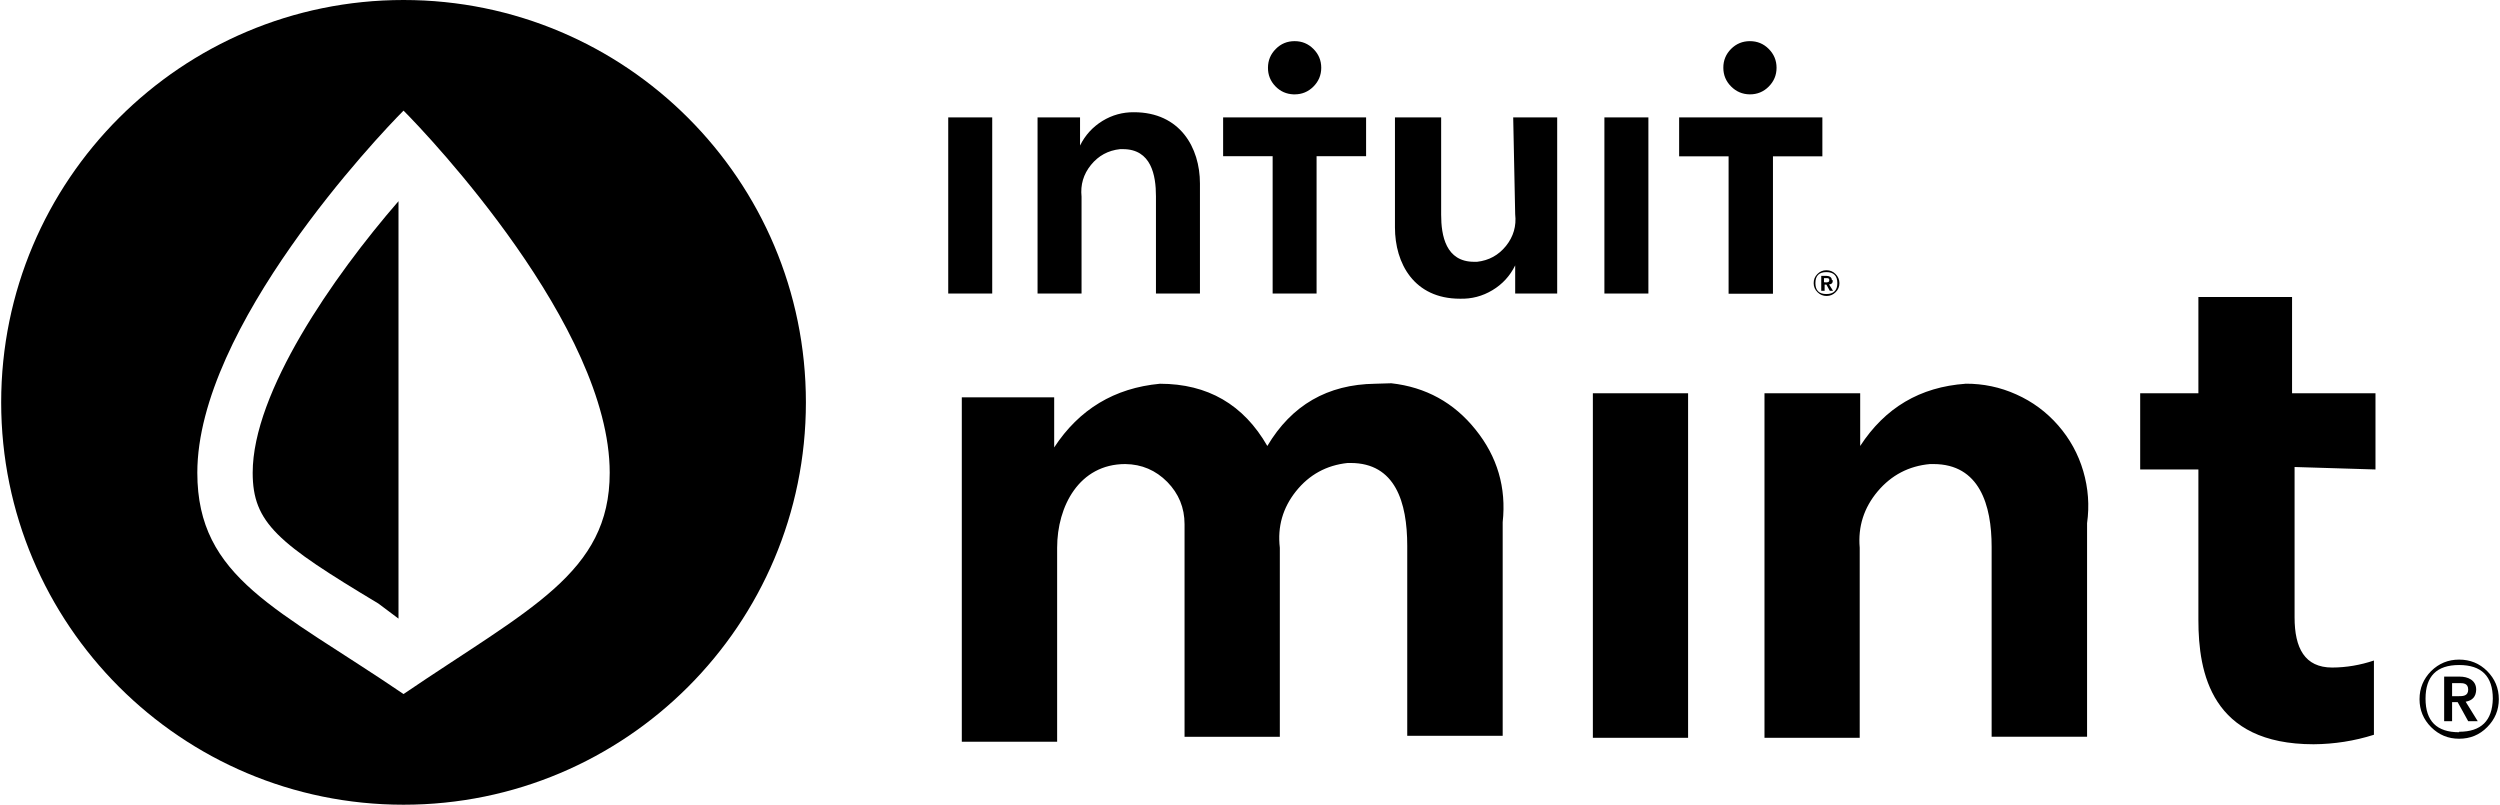
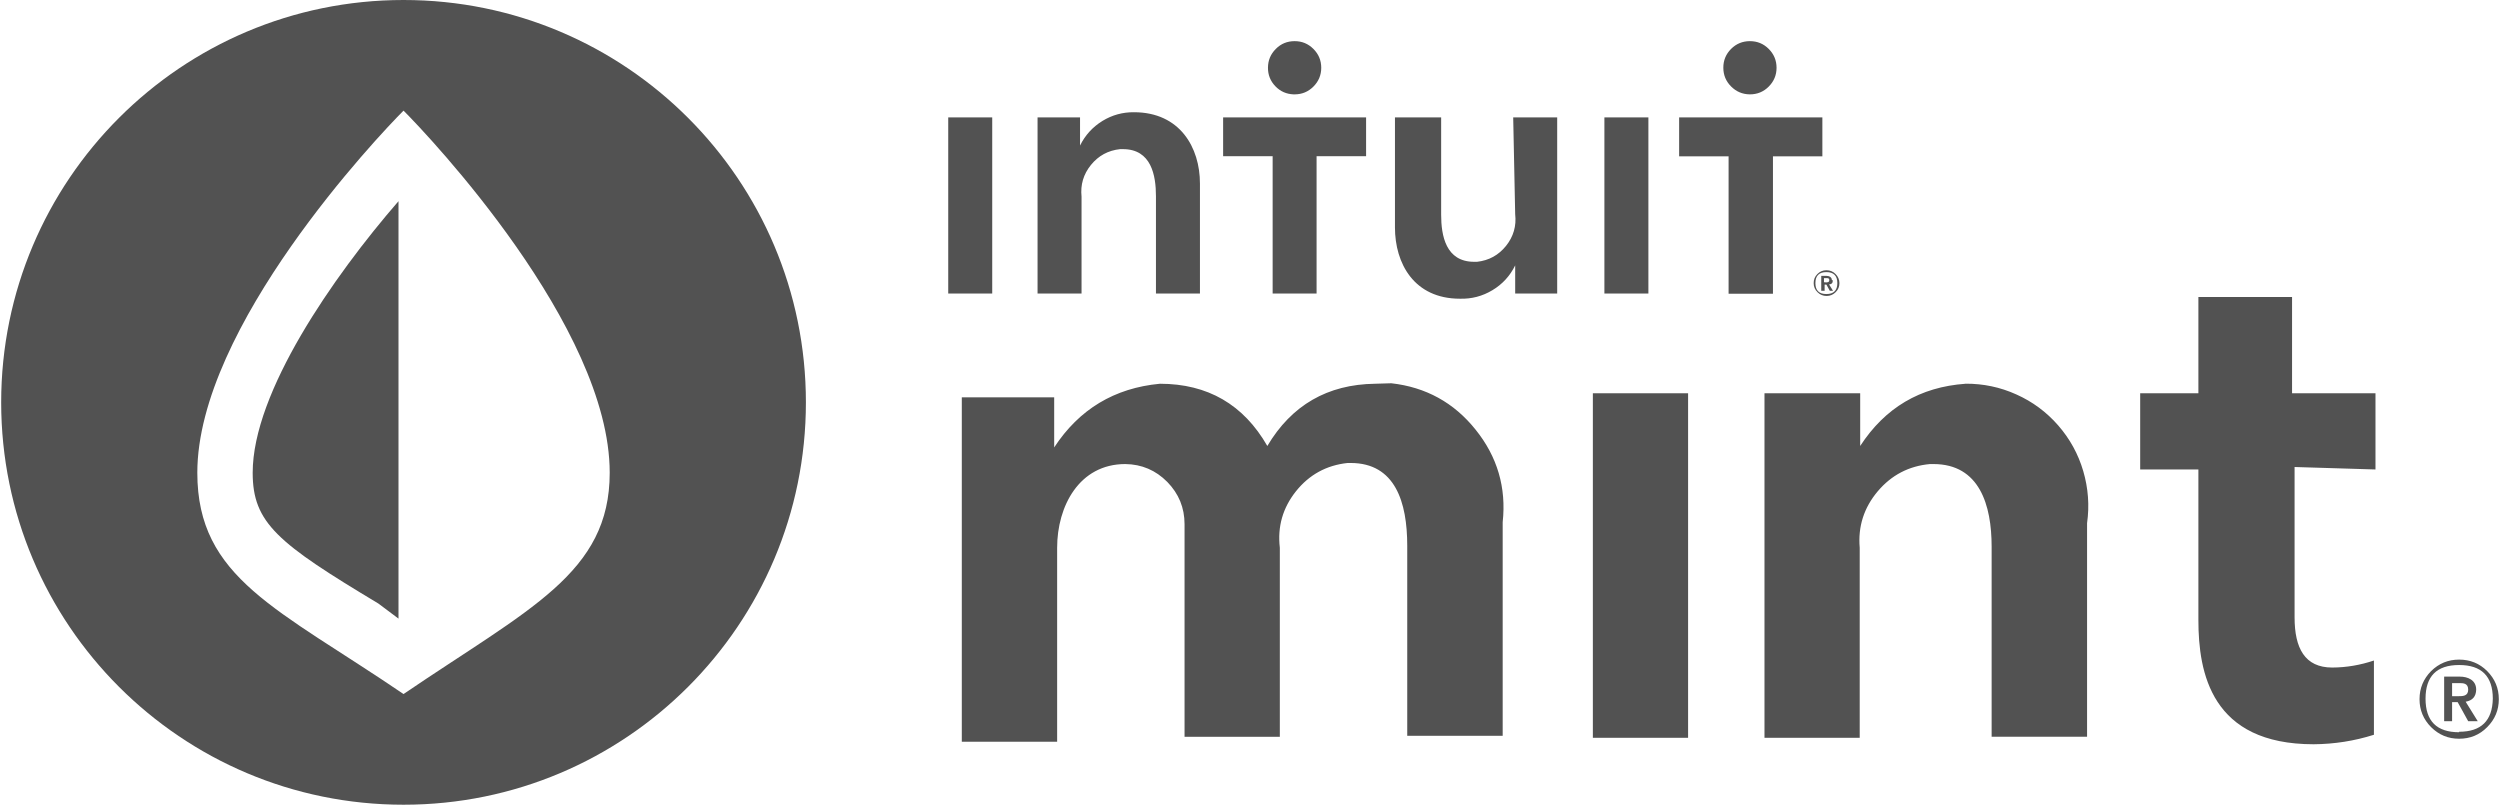
<svg xmlns="http://www.w3.org/2000/svg" viewBox="0 0 466 150" version="1.1">
  <g id="Group" transform="translate(179, 55)">
-     <path d="M280.6,75.8 C281.88,75.58 282.53,74.83 282.56,73.55 C282.56,71.76 281,71.12 279.48,71.12 L276.59,71.12 L276.59,79.43 L278.07,79.43 L278.07,75.88 L279.11,75.88 L281.07,79.43 L282.85,79.43 L280.6,75.8 Z M278.07,74.77 L278.07,72.33 L279.38,72.33 C280.13,72.33 281.07,72.33 281.07,73.55 C281.07,74.77 280.05,74.77 279.22,74.77 L278.07,74.77 Z M284.61,70.09 C283.18,68.66 281.43,67.95 279.38,67.95 C277.34,67.95 275.62,68.66 274.16,70.09 C272.73,71.54 272,73.28 272,75.33 C272,77.36 272.73,79.11 274.16,80.54 C275.62,81.99 277.34,82.7 279.38,82.7 C281.43,82.7 283.18,81.99 284.61,80.54 C286.05,79.1 286.78,77.36 286.78,75.33 C286.78,73.28 286.05,71.54 284.61,70.09 Z M279.38,81.4 L279.38,81.49 C275.2,81.49 273.12,79.41 273.12,75.23 C273.12,71.05 275.2,68.96 279.38,68.96 C283.55,68.96 285.66,71.05 285.66,75.23 C285.58,79.34 283.49,81.4 279.38,81.4 Z M282.56,73.55 C282.56,71.76 281,71.12 279.48,71.12 L276.59,71.12 L276.59,79.43 L278.07,79.43 L278.07,75.88 L279.11,75.88 L281.07,79.43 L282.85,79.43 L280.6,75.8 C281.88,75.58 282.53,74.83 282.56,73.55 Z M278.07,74.77 L278.07,72.33 L279.38,72.33 C280.13,72.33 281.07,72.33 281.07,73.55 C281.07,74.77 280.05,74.77 279.22,74.77 L278.07,74.77 Z M280.6,75.8 C281.88,75.58 282.53,74.83 282.56,73.55 C282.56,71.76 281,71.12 279.48,71.12 L276.59,71.12 L276.59,79.43 L278.07,79.43 L278.07,75.88 L279.11,75.88 L281.07,79.43 L282.85,79.43 L280.6,75.8 Z M278.07,74.77 L278.07,72.33 L279.38,72.33 C280.13,72.33 281.07,72.33 281.07,73.55 C281.07,74.77 280.05,74.77 279.22,74.77 L278.07,74.77 Z" id="Shape" />
-     <path d="M117.91,18.31 L117.91,82.52 L135.66,82.52 L135.66,18.31 L117.91,18.31 Z M263.79,32.51 L263.79,18.31 L248.24,18.31 L248.24,0.36 L230.78,0.36 L230.78,18.31 L219.93,18.31 L219.93,32.51 L230.78,32.51 L230.78,60.55 C230.78,70.46 233.2,83.73 252.26,83.73 C256.12,83.7 259.84,83.12 263.5,81.96 L263.5,68.12 C260.97,68.97 258.38,69.42 255.73,69.43 C250.59,69.43 248.71,65.79 248.71,60.08 L248.71,32.05 L263.79,32.51 Z M96.06,25.1 C92.02,20.04 86.75,17.16 80.34,16.44 L77.31,16.53 C68.46,16.65 61.76,20.51 57.23,28.13 C52.79,20.4 46.12,16.54 37.21,16.53 C28.74,17.32 22.15,21.29 17.5,28.4 L17.5,19.06 L0.28,19.06 L0.28,83.26 L18.05,83.26 L18.05,47.1 C18.05,39.35 22.17,31.5 30.76,31.5 C33.83,31.54 36.43,32.66 38.58,34.83 C40.72,37.02 41.8,39.64 41.8,42.71 C41.8,42.71 41.8,43.36 41.8,43.74 L41.8,82.34 L59.56,82.34 L59.56,47.1 C59.1,43.16 60.11,39.66 62.57,36.57 C65.04,33.48 68.26,31.72 72.19,31.3 L72.75,31.3 C81.07,31.3 83.31,38.59 83.31,46.73 L83.31,82.15 L101.1,82.15 L101.1,42.33 C101.8,35.89 100.11,30.14 96.06,25.1 Z M209.32,32.82 C208.39,29.64 206.82,26.79 204.65,24.3 C202.46,21.79 199.86,19.87 196.84,18.52 C193.82,17.16 190.69,16.51 187.39,16.52 L187.39,16.53 C178.89,17.13 172.38,21 167.74,28.13 L167.74,18.31 L149.9,18.31 L149.9,82.52 L167.65,82.52 L167.65,47.1 C167.31,43.14 168.44,39.64 170.99,36.6 C173.55,33.56 176.81,31.86 180.75,31.5 L181.39,31.5 C190,31.5 192.24,39.16 192.24,46.9 L192.24,82.33 L210.03,82.33 L210.03,42.52 C210.49,39.24 210.25,36 209.32,32.82 Z" id="Shape" />
+     <path fill="#525252" d="M280.6,75.8 C281.88,75.58 282.53,74.83 282.56,73.55 C282.56,71.76 281,71.12 279.48,71.12 L276.59,71.12 L276.59,79.43 L278.07,79.43 L278.07,75.88 L279.11,75.88 L281.07,79.43 L282.85,79.43 L280.6,75.8 Z M278.07,74.77 L278.07,72.33 L279.38,72.33 C280.13,72.33 281.07,72.33 281.07,73.55 C281.07,74.77 280.05,74.77 279.22,74.77 L278.07,74.77 Z M284.61,70.09 C283.18,68.66 281.43,67.95 279.38,67.95 C277.34,67.95 275.62,68.66 274.16,70.09 C272.73,71.54 272,73.28 272,75.33 C272,77.36 272.73,79.11 274.16,80.54 C275.62,81.99 277.34,82.7 279.38,82.7 C281.43,82.7 283.18,81.99 284.61,80.54 C286.05,79.1 286.78,77.36 286.78,75.33 C286.78,73.28 286.05,71.54 284.61,70.09 Z M279.38,81.4 L279.38,81.49 C275.2,81.49 273.12,79.41 273.12,75.23 C273.12,71.05 275.2,68.96 279.38,68.96 C283.55,68.96 285.66,71.05 285.66,75.23 C285.58,79.34 283.49,81.4 279.38,81.4 Z M282.56,73.55 C282.56,71.76 281,71.12 279.48,71.12 L276.59,71.12 L276.59,79.43 L278.07,79.43 L278.07,75.88 L279.11,75.88 L281.07,79.43 L282.85,79.43 L280.6,75.8 C281.88,75.58 282.53,74.83 282.56,73.55 Z M278.07,74.77 L278.07,72.33 L279.38,72.33 C280.13,72.33 281.07,72.33 281.07,73.55 C281.07,74.77 280.05,74.77 279.22,74.77 L278.07,74.77 Z M280.6,75.8 C281.88,75.58 282.53,74.83 282.56,73.55 C282.56,71.76 281,71.12 279.48,71.12 L276.59,71.12 L276.59,79.43 L278.07,79.43 L278.07,75.88 L279.11,75.88 L281.07,79.43 L282.85,79.43 L280.6,75.8 Z M278.07,74.77 L278.07,72.33 L279.38,72.33 C280.13,72.33 281.07,72.33 281.07,73.55 C281.07,74.77 280.05,74.77 279.22,74.77 L278.07,74.77 Z" id="Shape" />
+     <path fill="#525252" d="M117.91,18.31 L117.91,82.52 L135.66,82.52 L135.66,18.31 L117.91,18.31 Z M263.79,32.51 L263.79,18.31 L248.24,18.31 L248.24,0.36 L230.78,0.36 L230.78,18.31 L219.93,18.31 L219.93,32.51 L230.78,32.51 L230.78,60.55 C230.78,70.46 233.2,83.73 252.26,83.73 C256.12,83.7 259.84,83.12 263.5,81.96 L263.5,68.12 C260.97,68.97 258.38,69.42 255.73,69.43 C250.59,69.43 248.71,65.79 248.71,60.08 L248.71,32.05 L263.79,32.51 Z M96.06,25.1 C92.02,20.04 86.75,17.16 80.34,16.44 L77.31,16.53 C68.46,16.65 61.76,20.51 57.23,28.13 C52.79,20.4 46.12,16.54 37.21,16.53 C28.74,17.32 22.15,21.29 17.5,28.4 L17.5,19.06 L0.28,19.06 L0.28,83.26 L18.05,83.26 L18.05,47.1 C18.05,39.35 22.17,31.5 30.76,31.5 C33.83,31.54 36.43,32.66 38.58,34.83 C40.72,37.02 41.8,39.64 41.8,42.71 C41.8,42.71 41.8,43.36 41.8,43.74 L41.8,82.34 L59.56,82.34 L59.56,47.1 C59.1,43.16 60.11,39.66 62.57,36.57 C65.04,33.48 68.26,31.72 72.19,31.3 L72.75,31.3 C81.07,31.3 83.31,38.59 83.31,46.73 L83.31,82.15 L101.1,82.15 L101.1,42.33 C101.8,35.89 100.11,30.14 96.06,25.1 Z M209.32,32.82 C208.39,29.64 206.82,26.79 204.65,24.3 C202.46,21.79 199.86,19.87 196.84,18.52 C193.82,17.16 190.69,16.51 187.39,16.52 L187.39,16.53 C178.89,17.13 172.38,21 167.74,28.13 L167.74,18.31 L149.9,18.31 L149.9,82.52 L167.65,82.52 L167.65,47.1 C167.31,43.14 168.44,39.64 170.99,36.6 C173.55,33.56 176.81,31.86 180.75,31.5 L181.39,31.5 C190,31.5 192.24,39.16 192.24,46.9 L192.24,82.33 L210.03,82.33 L210.03,42.52 C210.49,39.24 210.25,36 209.32,32.82 Z" id="Shape" />
  </g>
  <g id="Group" transform="translate(176, 7)">
-     <path d="M164.94,46.02 C165.44,45.98 165.67,45.71 165.62,45.22 L165.46,45.22 C165.46,44.65 164.94,44.42 164.44,44.42 L163.48,44.42 L163.48,47.21 L164.11,47.21 L164.11,46.05 L164.44,46.05 L165.08,47.21 L165.68,47.21 L164.94,46.02 Z M164.37,45.64 L163.99,45.61 L163.99,44.84 L164.44,44.84 C164.69,44.84 164.98,44.84 164.98,45.22 C164.98,45.61 164.66,45.64 164.37,45.64 Z M166.14,44.07 C165.68,43.6 165.1,43.37 164.44,43.37 C163.77,43.37 163.21,43.62 162.75,44.09 C162.28,44.56 162.06,45.13 162.07,45.79 C162.07,46.45 162.31,47.01 162.79,47.47 C163.25,47.94 163.83,48.17 164.48,48.17 C165.14,48.17 165.7,47.93 166.17,47.46 C166.65,46.99 166.87,46.43 166.87,45.77 C166.86,45.1 166.62,44.54 166.14,44.07 Z M164.44,47.81 C163.07,47.81 162.39,47.14 162.39,45.77 C162.39,44.4 163.07,43.72 164.44,43.72 C165.8,43.72 166.48,44.4 166.48,45.77 C166.48,47.13 165.8,47.81 164.44,47.81 Z M165.62,45.22 L165.46,45.22 C165.46,44.65 164.94,44.42 164.44,44.42 L163.48,44.42 L163.48,47.21 L164.11,47.21 L164.11,46.05 L164.44,46.05 L165.08,47.21 L165.68,47.21 L164.94,46.02 C165.44,45.98 165.67,45.71 165.62,45.22 Z M164.37,45.64 L163.99,45.61 L163.99,44.84 L164.44,44.84 C164.69,44.84 164.98,44.84 164.98,45.22 C164.98,45.61 164.66,45.64 164.37,45.64 Z M164.94,46.02 C165.44,45.98 165.67,45.71 165.62,45.22 L165.46,45.22 C165.46,44.65 164.94,44.42 164.44,44.42 L163.48,44.42 L163.48,47.21 L164.11,47.21 L164.11,46.05 L164.44,46.05 L165.08,47.21 L165.68,47.21 L164.94,46.02 Z M164.37,45.64 L163.99,45.61 L163.99,44.84 L164.44,44.84 C164.69,44.84 164.98,44.84 164.98,45.22 C164.98,45.61 164.66,45.64 164.37,45.64 Z" id="Shape" />
-     <path d="M0.75,14.88 L0.75,47.72 L8.95,47.72 L8.95,14.88 L0.75,14.88 Z M35.37,13.92 C33.27,13.9 31.3,14.44 29.5,15.54 C27.67,16.67 26.27,18.2 25.32,20.13 L25.32,14.88 L17.4,14.88 L17.4,47.72 L25.6,47.72 L25.6,29.67 C25.37,27.45 25.95,25.48 27.35,23.75 C28.75,22.02 30.56,21.04 32.78,20.8 L33.32,20.8 C38.6,20.8 39.47,25.67 39.47,29.57 L39.47,47.72 L47.67,47.72 L47.67,27.2 C47.67,20.51 43.95,13.92 35.37,13.92 Z M106.06,14.88 L106.43,32.93 C106.68,35.13 106.11,37.1 104.72,38.84 C103.32,40.57 101.54,41.55 99.32,41.8 L98.78,41.8 C93.5,41.8 92.63,36.93 92.63,33.02 L92.63,14.88 L84.02,14.88 L84.02,35.4 C84.02,42.09 87.57,48.68 96.13,48.68 C98.31,48.74 100.33,48.21 102.19,47.09 C104.06,45.97 105.47,44.42 106.43,42.47 L106.43,47.72 L114.26,47.72 L114.26,14.88 L106.06,14.88 Z M123.06,14.88 L123.06,47.72 L131.26,47.72 L131.26,14.88 L123.06,14.88 Z M51.99,14.88 L51.99,22.11 L61.22,22.11 L61.22,47.72 L69.41,47.72 L69.41,22.11 L78.64,22.11 L78.64,14.88 L51.99,14.88 Z M68.82,2.12 C67.85,1.15 66.69,0.67 65.32,0.67 C63.94,0.67 62.77,1.15 61.81,2.12 C60.84,3.09 60.35,4.26 60.35,5.63 C60.34,6.96 60.8,8.11 61.73,9.08 C62.65,10.04 63.79,10.54 65.12,10.59 L65.32,10.59 C66.68,10.59 67.85,10.11 68.82,9.14 C69.79,8.17 70.28,7 70.28,5.63 C70.28,4.26 69.79,3.09 68.82,2.12 Z M136.99,14.88 L136.99,22.14 L146.21,22.14 L146.21,47.75 L154.48,47.75 L154.48,22.14 L163.69,22.14 L163.69,14.88 L136.99,14.88 Z M153.69,2.12 C152.73,1.15 151.55,0.67 150.18,0.67 C148.82,0.67 147.64,1.15 146.67,2.12 C145.71,3.09 145.22,4.26 145.23,5.63 C145.23,6.98 145.71,8.15 146.67,9.11 C147.63,10.08 148.79,10.57 150.15,10.59 L150.18,10.59 C151.55,10.59 152.73,10.11 153.69,9.14 C154.66,8.17 155.15,7 155.15,5.63 C155.15,4.26 154.66,3.09 153.69,2.12 Z" id="Shape" />
+     <path fill="#525252" d="M164.94,46.02 C165.44,45.98 165.67,45.71 165.62,45.22 L165.46,45.22 C165.46,44.65 164.94,44.42 164.44,44.42 L163.48,44.42 L163.48,47.21 L164.11,47.21 L164.11,46.05 L164.44,46.05 L165.08,47.21 L165.68,47.21 L164.94,46.02 Z M164.37,45.64 L163.99,45.61 L163.99,44.84 L164.44,44.84 C164.69,44.84 164.98,44.84 164.98,45.22 C164.98,45.61 164.66,45.64 164.37,45.64 Z M166.14,44.07 C165.68,43.6 165.1,43.37 164.44,43.37 C163.77,43.37 163.21,43.62 162.75,44.09 C162.28,44.56 162.06,45.13 162.07,45.79 C162.07,46.45 162.31,47.01 162.79,47.47 C163.25,47.94 163.83,48.17 164.48,48.17 C165.14,48.17 165.7,47.93 166.17,47.46 C166.65,46.99 166.87,46.43 166.87,45.77 C166.86,45.1 166.62,44.54 166.14,44.07 Z M164.44,47.81 C163.07,47.81 162.39,47.14 162.39,45.77 C162.39,44.4 163.07,43.72 164.44,43.72 C165.8,43.72 166.48,44.4 166.48,45.77 C166.48,47.13 165.8,47.81 164.44,47.81 Z M165.62,45.22 L165.46,45.22 C165.46,44.65 164.94,44.42 164.44,44.42 L163.48,44.42 L163.48,47.21 L164.11,47.21 L164.11,46.05 L164.44,46.05 L165.08,47.21 L165.68,47.21 L164.94,46.02 C165.44,45.98 165.67,45.71 165.62,45.22 Z M164.37,45.64 L163.99,45.61 L163.99,44.84 L164.44,44.84 C164.69,44.84 164.98,44.84 164.98,45.22 C164.98,45.61 164.66,45.64 164.37,45.64 Z M164.94,46.02 C165.44,45.98 165.67,45.71 165.62,45.22 L165.46,45.22 C165.46,44.65 164.94,44.42 164.44,44.42 L163.48,44.42 L163.48,47.21 L164.11,47.21 L164.11,46.05 L164.44,46.05 L165.08,47.21 L165.68,47.21 L164.94,46.02 Z M164.37,45.64 L163.99,45.61 L163.99,44.84 L164.44,44.84 C164.69,44.84 164.98,44.84 164.98,45.22 C164.98,45.61 164.66,45.64 164.37,45.64 Z" id="Shape" />
+     <path fill="#525252" d="M0.75,14.88 L0.75,47.72 L8.95,47.72 L8.95,14.88 L0.75,14.88 Z M35.37,13.92 C33.27,13.9 31.3,14.44 29.5,15.54 C27.67,16.67 26.27,18.2 25.32,20.13 L25.32,14.88 L17.4,14.88 L17.4,47.72 L25.6,47.72 L25.6,29.67 C25.37,27.45 25.95,25.48 27.35,23.75 C28.75,22.02 30.56,21.04 32.78,20.8 L33.32,20.8 C38.6,20.8 39.47,25.67 39.47,29.57 L39.47,47.72 L47.67,47.72 L47.67,27.2 C47.67,20.51 43.95,13.92 35.37,13.92 Z M106.06,14.88 L106.43,32.93 C106.68,35.13 106.11,37.1 104.72,38.84 C103.32,40.57 101.54,41.55 99.32,41.8 L98.78,41.8 C93.5,41.8 92.63,36.93 92.63,33.02 L92.63,14.88 L84.02,14.88 L84.02,35.4 C84.02,42.09 87.57,48.68 96.13,48.68 C98.31,48.74 100.33,48.21 102.19,47.09 C104.06,45.97 105.47,44.42 106.43,42.47 L106.43,47.72 L114.26,47.72 L114.26,14.88 L106.06,14.88 Z M123.06,14.88 L123.06,47.72 L131.26,47.72 L131.26,14.88 L123.06,14.88 Z M51.99,14.88 L51.99,22.11 L61.22,22.11 L61.22,47.72 L69.41,47.72 L69.41,22.11 L78.64,22.11 L78.64,14.88 L51.99,14.88 Z M68.82,2.12 C67.85,1.15 66.69,0.67 65.32,0.67 C63.94,0.67 62.77,1.15 61.81,2.12 C60.84,3.09 60.35,4.26 60.35,5.63 C60.34,6.96 60.8,8.11 61.73,9.08 C62.65,10.04 63.79,10.54 65.12,10.59 L65.32,10.59 C66.68,10.59 67.85,10.11 68.82,9.14 C69.79,8.17 70.28,7 70.28,5.63 C70.28,4.26 69.79,3.09 68.82,2.12 Z M136.99,14.88 L136.99,22.14 L146.21,22.14 L146.21,47.75 L154.48,47.75 L154.48,22.14 L163.69,22.14 L163.69,14.88 L136.99,14.88 Z M153.69,2.12 C152.73,1.15 151.55,0.67 150.18,0.67 C148.82,0.67 147.64,1.15 146.67,2.12 C145.71,3.09 145.22,4.26 145.23,5.63 C145.23,6.98 145.71,8.15 146.67,9.11 C147.63,10.08 148.79,10.57 150.15,10.59 L150.18,10.59 C151.55,10.59 152.73,10.11 153.69,9.14 C154.66,8.17 155.15,7 155.15,5.63 C155.15,4.26 154.66,3.09 153.69,2.12 Z" id="Shape" />
  </g>
  <g id="Icon-5-2">
-     <path d="M47.1,88.12 C47.1,73.12 62.09,51.56 74.28,37.5 L74.28,115.31 L70.53,112.5 C51.78,101.25 47.1,97.5 47.1,88.12 Z" id="Path" />
-     <path d="M75.22,0 C33.8,0 0.22,33.58 0.22,75 C0.22,116.42 33.8,150 75.22,150 C116.64,150 150.22,116.42 150.22,75 C150.22,33.58 116.64,0 75.22,0 Z M75.22,129.37 C51.78,113.43 36.78,107.81 36.78,88.12 C36.78,60.94 70.53,25.31 75.22,20.62 C79.91,25.31 113.66,60.94 113.65,88.12 C113.65,106.87 98.66,113.43 75.22,129.37 Z" id="Shape" />
+     <path fill="#525252" d="M47.1,88.12 C47.1,73.12 62.09,51.56 74.28,37.5 L74.28,115.31 L70.53,112.5 C51.78,101.25 47.1,97.5 47.1,88.12 Z" id="Path" />
+     <path fill="#525252" d="M75.22,0 C33.8,0 0.22,33.58 0.22,75 C0.22,116.42 33.8,150 75.22,150 C116.64,150 150.22,116.42 150.22,75 C150.22,33.58 116.64,0 75.22,0 Z M75.22,129.37 C51.78,113.43 36.78,107.81 36.78,88.12 C36.78,60.94 70.53,25.31 75.22,20.62 C79.91,25.31 113.66,60.94 113.65,88.12 C113.65,106.87 98.66,113.43 75.22,129.37 Z" id="Shape" />
  </g>
</svg>
